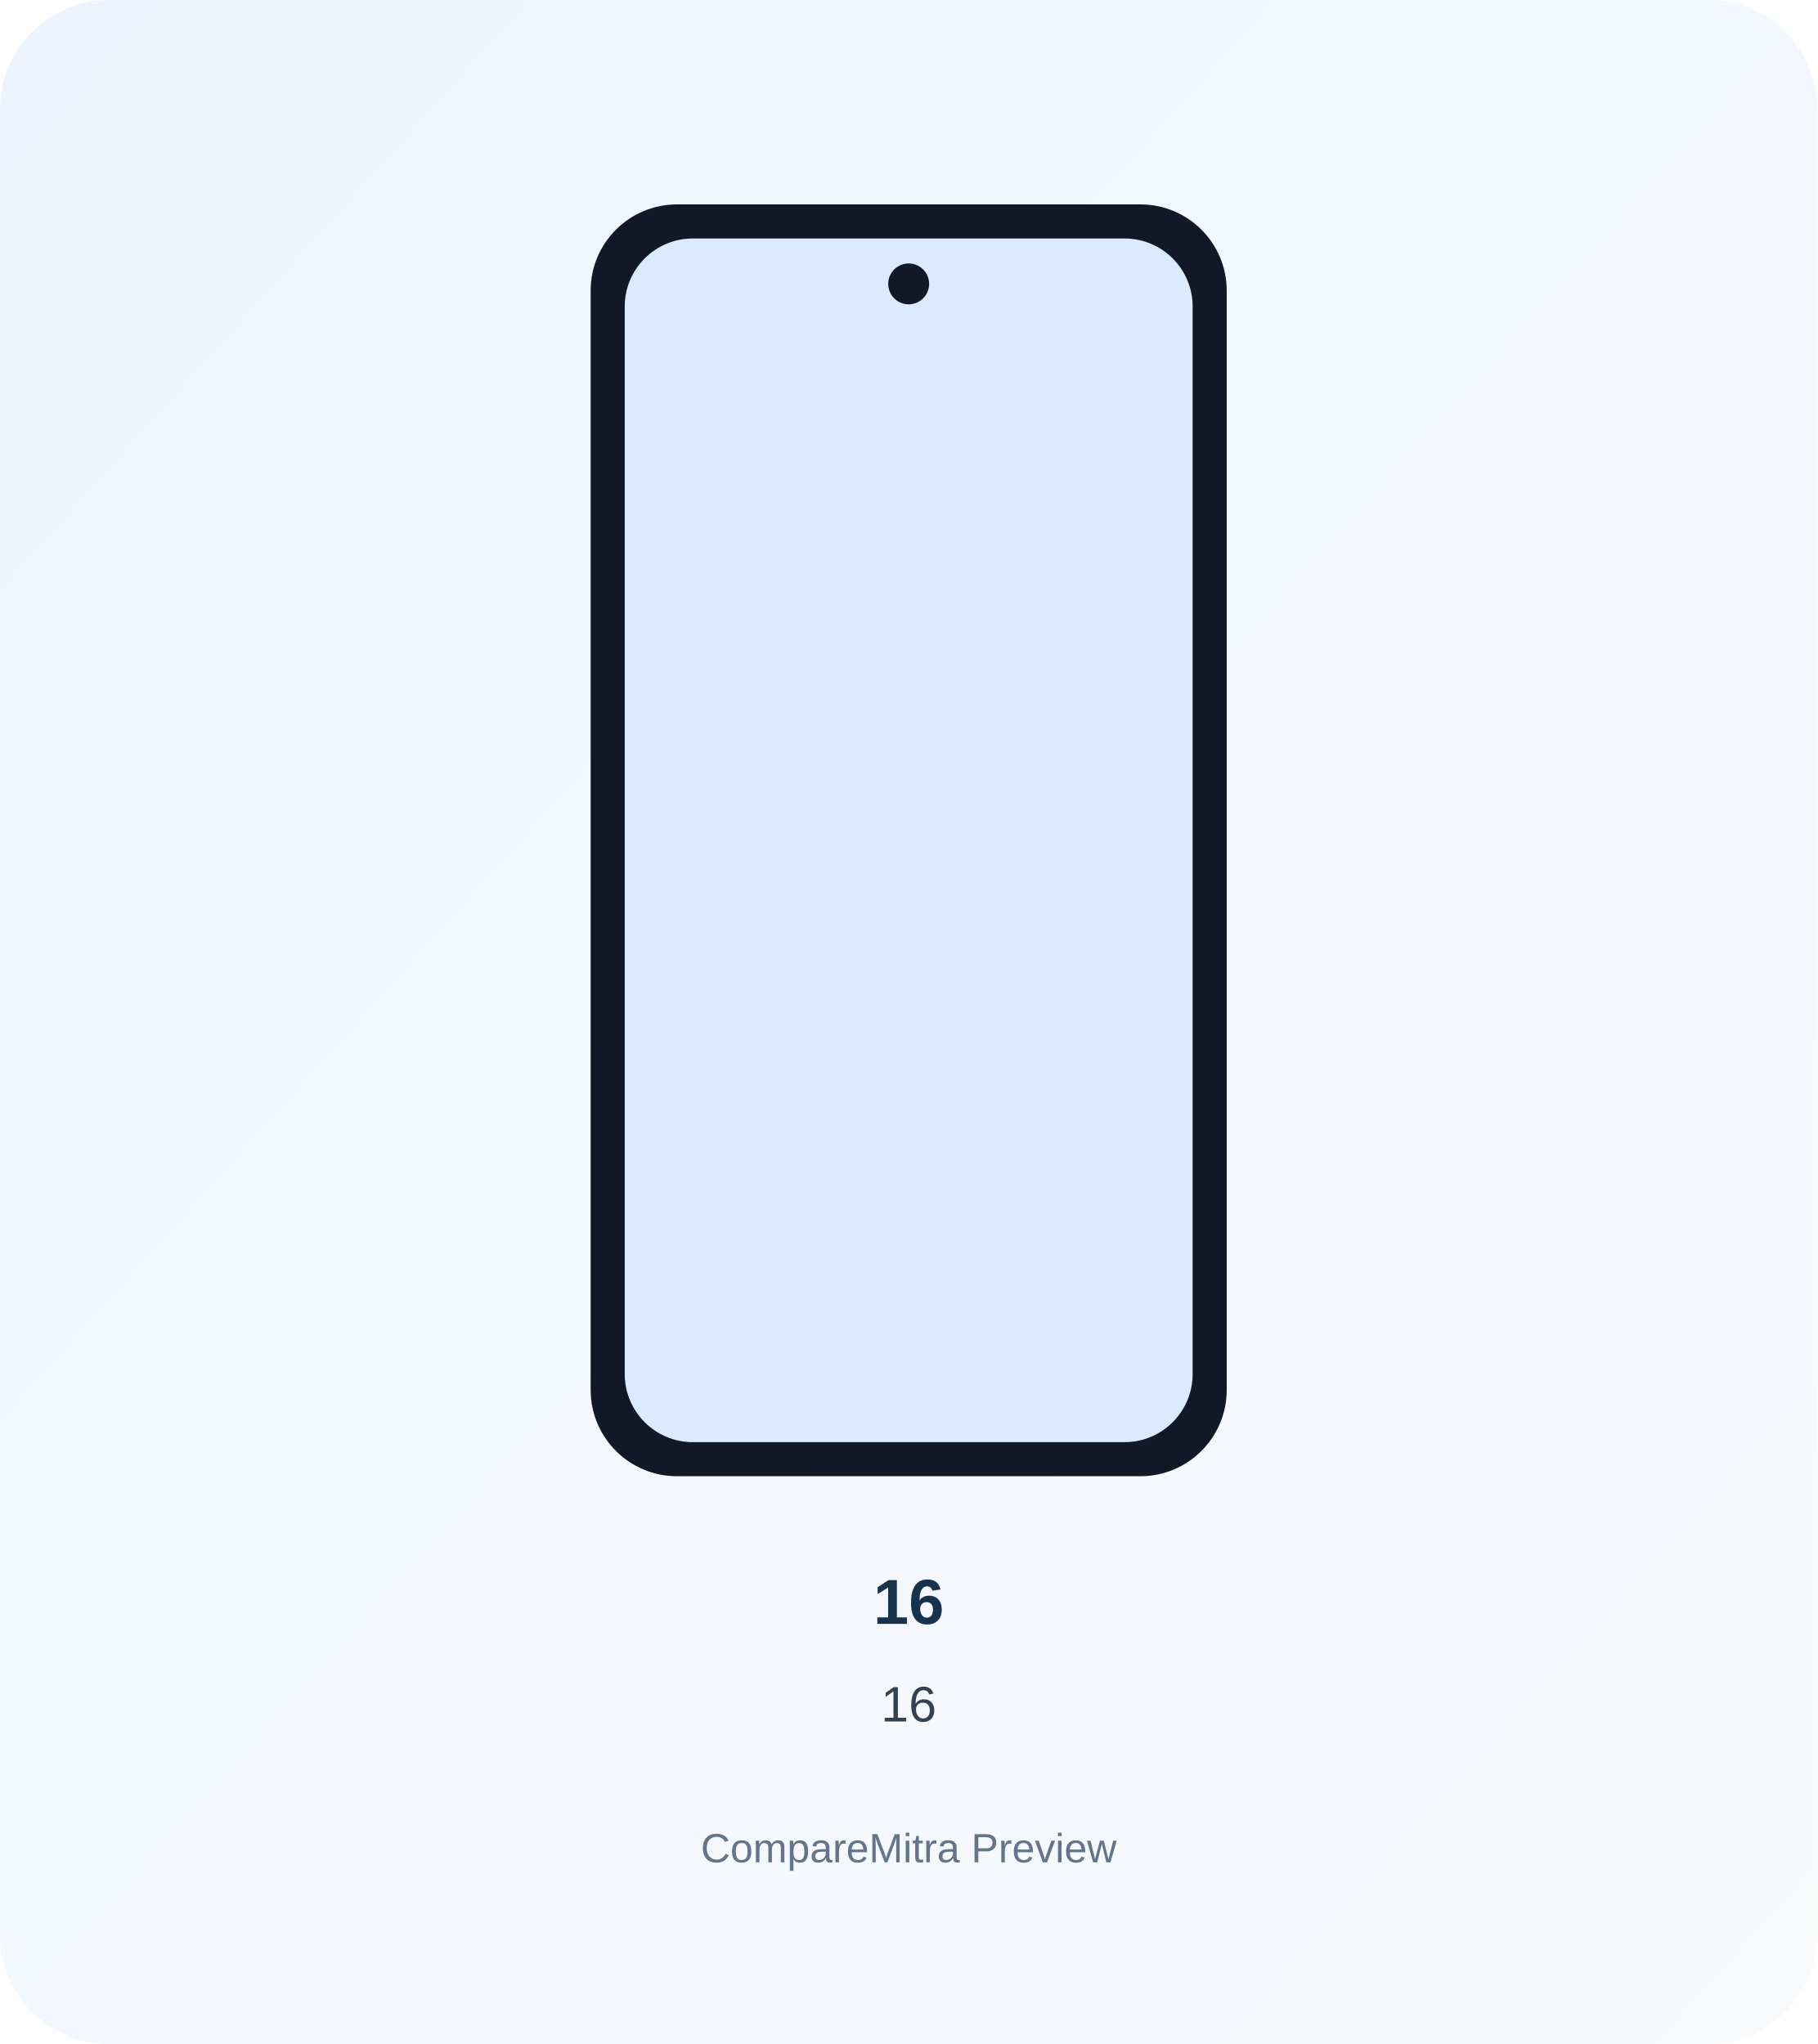
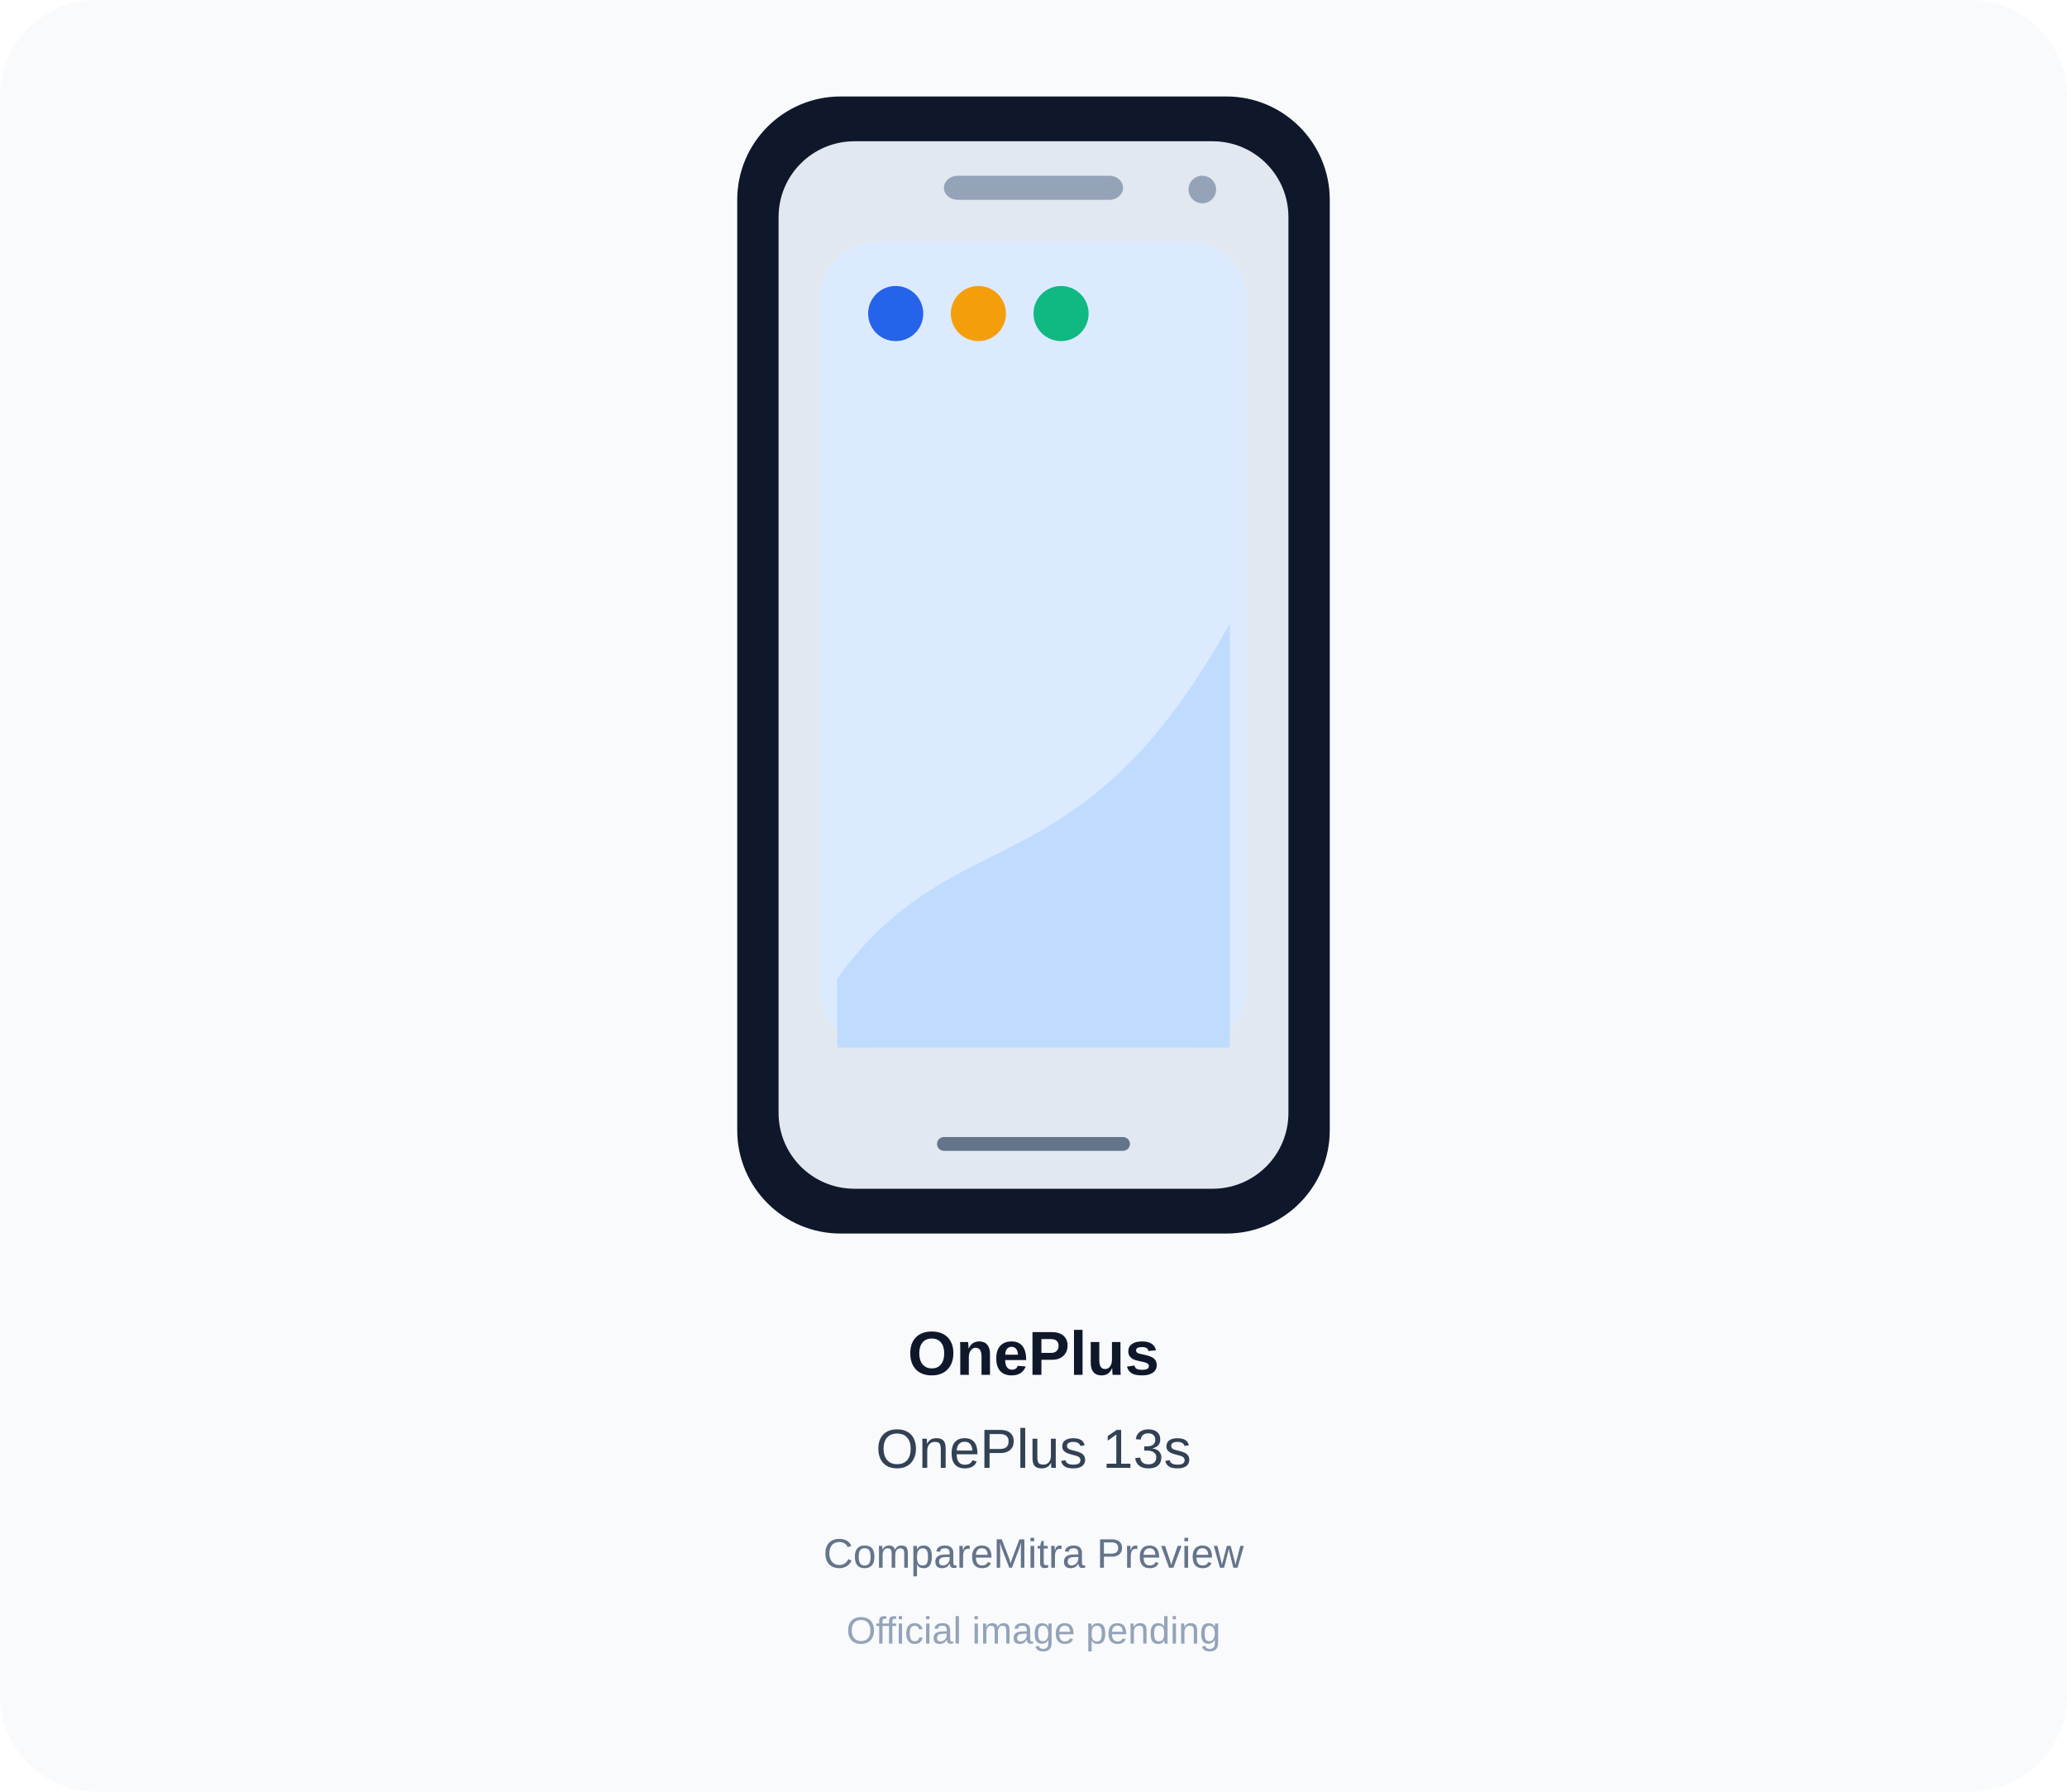
- <svg xmlns="http://www.w3.org/2000/svg" width="800" height="900" viewBox="0 0 800 900">
-   <defs>
-     <linearGradient id="bg" x1="0" y1="0" x2="1" y2="1">
-       <stop offset="0" stop-color="#eef4ff" />
-       <stop offset="1" stop-color="#f8fafc" />
-     </linearGradient>
-   </defs>
-   <rect width="800" height="900" rx="48" fill="url(#bg)" />
-   <rect x="260" y="90" width="280" height="560" rx="38" fill="#111827" />
-   <rect x="275" y="105" width="250" height="530" rx="30" fill="#dbeafe" />
-   <circle cx="400" cy="125" r="9" fill="#111827" />
-   <text x="400" y="715" text-anchor="middle" font-family="Arial,sans-serif" font-size="28" font-weight="700" fill="#17324d">16</text>
-   <text x="400" y="758" text-anchor="middle" font-family="Arial,sans-serif" font-size="22" fill="#334155">16</text>
-   <text x="400" y="820" text-anchor="middle" font-family="Arial,sans-serif" font-size="18" fill="#64748b">CompareMitra Preview</text>
+ <svg xmlns="http://www.w3.org/2000/svg" width="600" height="520" viewBox="0 0 600 520" role="img" aria-label="OnePlus OnePlus 13s — CompareMitra preview">
+   <rect width="600" height="520" rx="28" fill="#f8fafc" />
+   <rect x="214" y="28" width="172" height="330" rx="30" fill="#0f172a" />
+   <rect x="226" y="41" width="148" height="304" rx="22" fill="#e2e8f0" />
+   <rect x="274" y="51" width="52" height="7" rx="4" fill="#94a3b8" />
+   <circle cx="349" cy="55" r="4" fill="#94a3b8" />
+   <rect x="238" y="70" width="124" height="234" rx="17" fill="#dbeafe" />
+   <circle cx="260" cy="91" r="8" fill="#2563eb" />
+   <circle cx="284" cy="91" r="8" fill="#f59e0b" />
+   <circle cx="308" cy="91" r="8" fill="#10b981" />
+   <path d="M243 284 C278 236 313 260 357 181 L357 304 L243 304 Z" fill="#bfdbfe" />
+   <rect x="272" y="330" width="56" height="4" rx="2" fill="#64748b" />
+   <text x="300" y="399" text-anchor="middle" font-family="Arial,Helvetica,sans-serif" font-size="18" font-weight="700" fill="#0f172a">OnePlus</text>
+   <text x="300" y="426" text-anchor="middle" font-family="Arial,Helvetica,sans-serif" font-size="16" fill="#334155">OnePlus 13s</text>
+   <text x="300" y="455" text-anchor="middle" font-family="Arial,Helvetica,sans-serif" font-size="12" fill="#64748b">CompareMitra Preview</text>
+   <text x="300" y="477" text-anchor="middle" font-family="Arial,Helvetica,sans-serif" font-size="11" fill="#94a3b8">Official image pending</text>
</svg>
